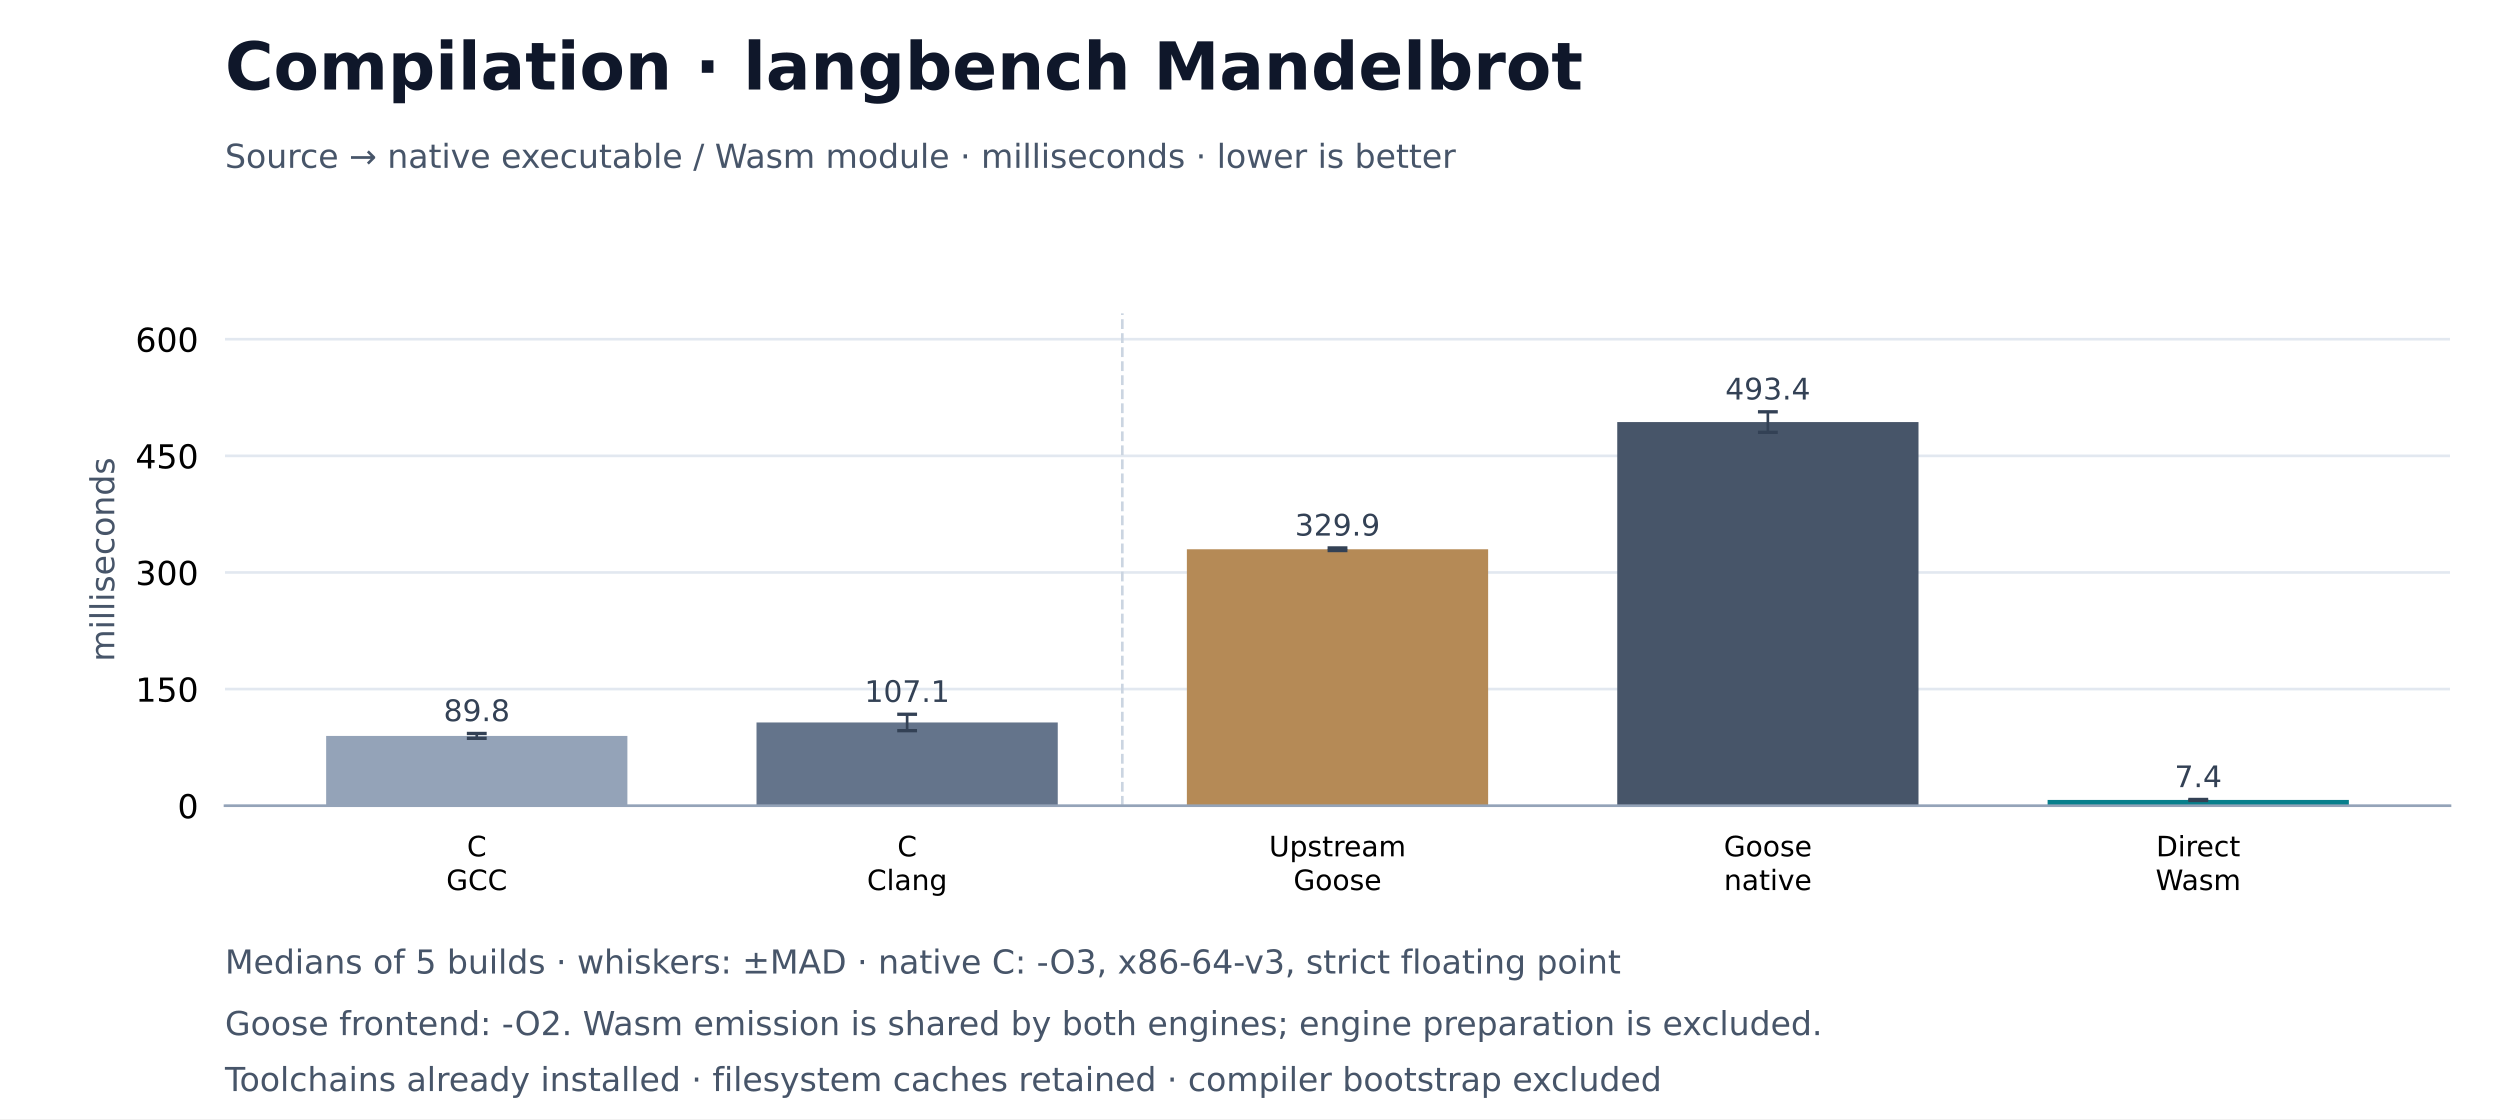
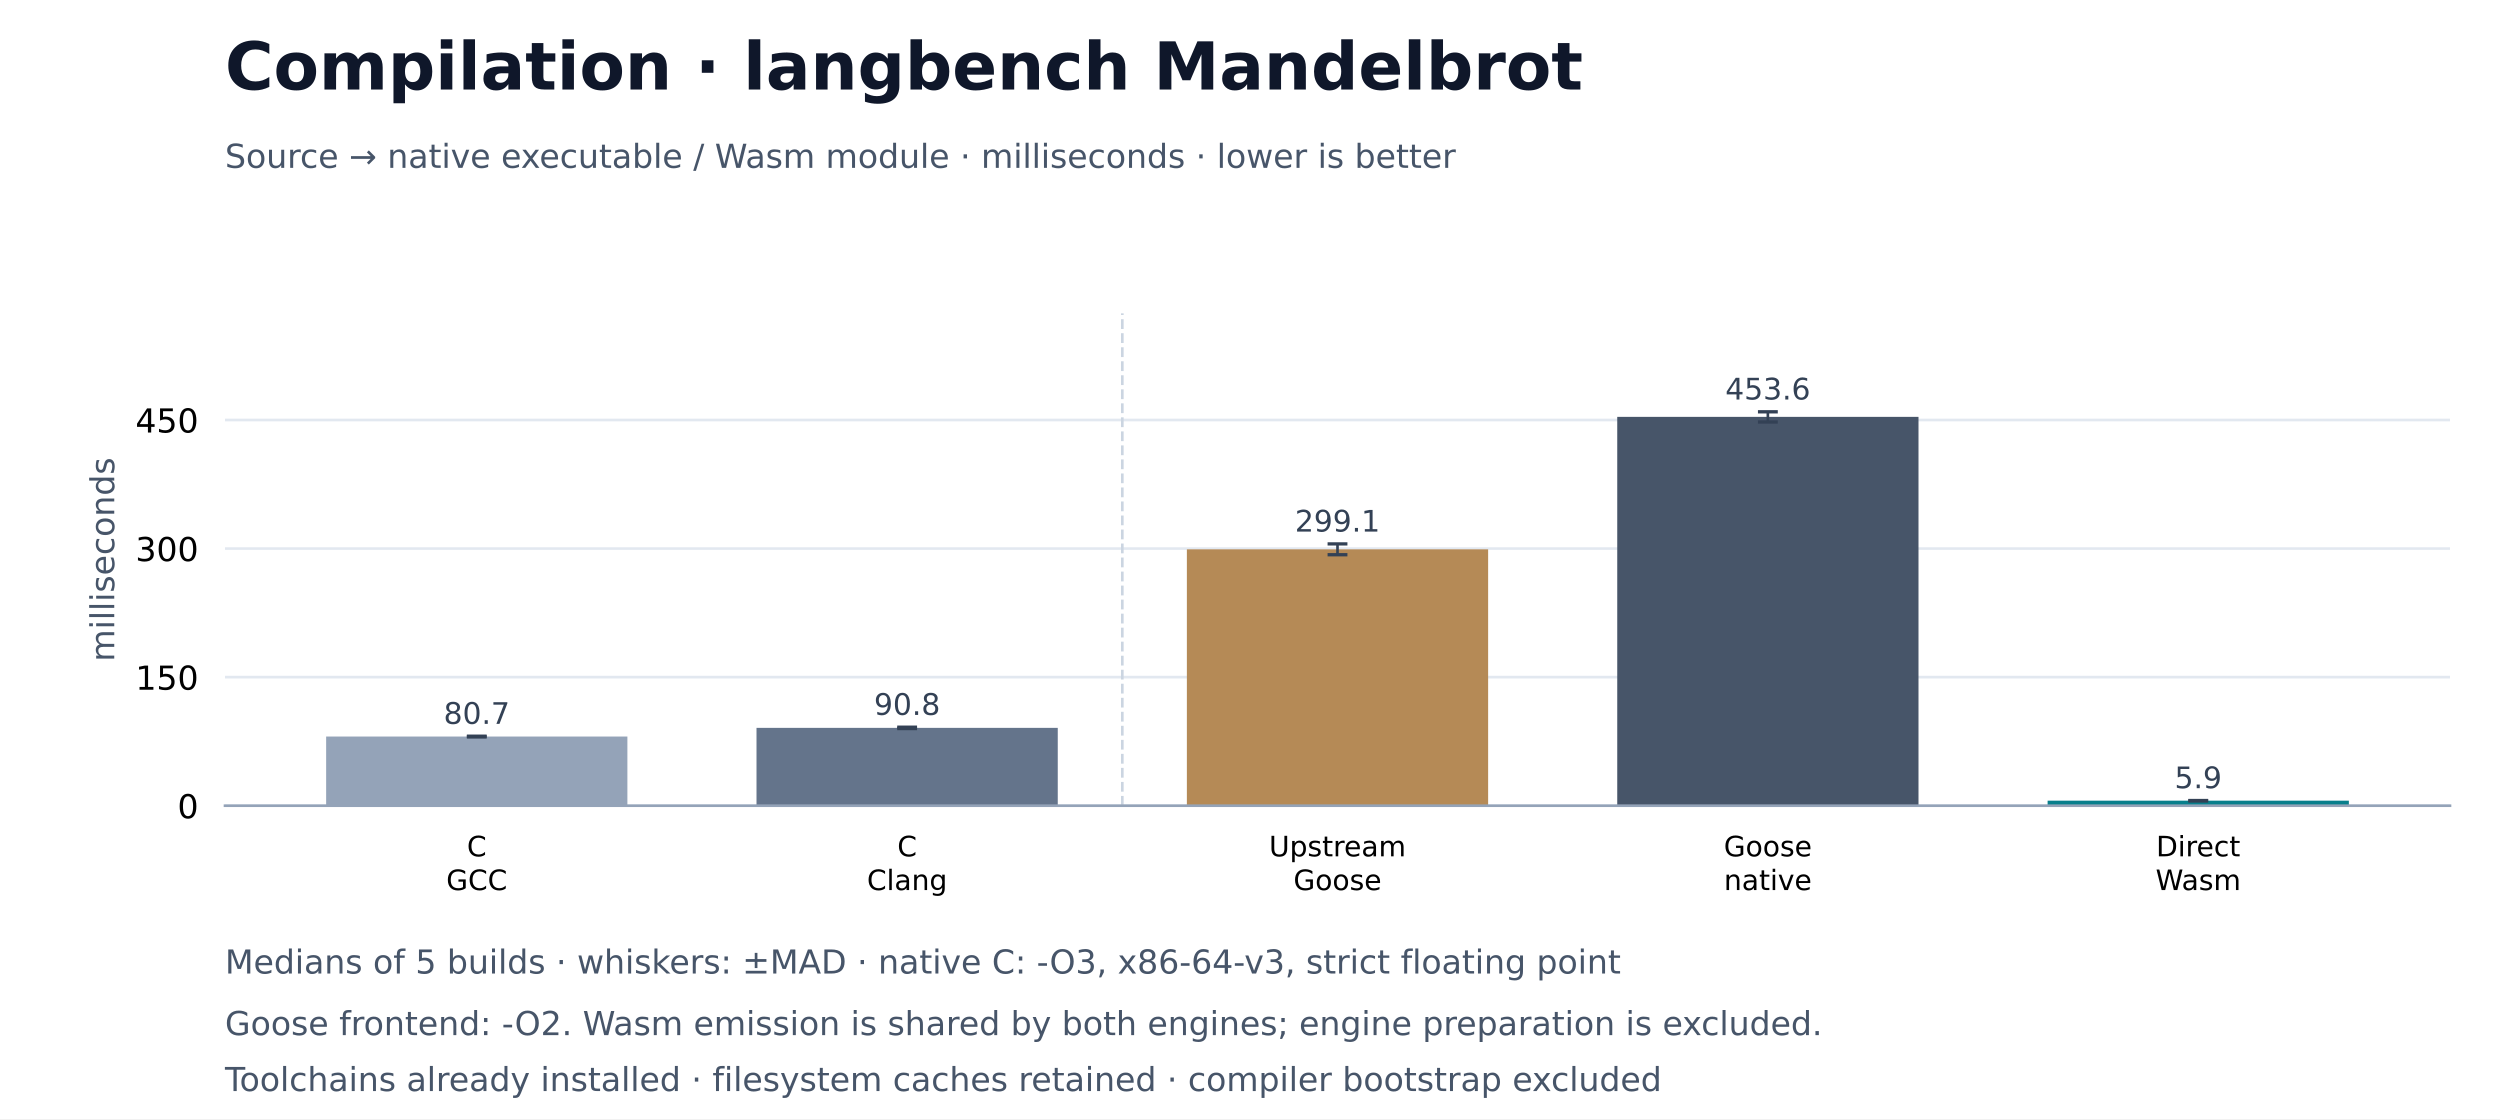
<svg xmlns="http://www.w3.org/2000/svg" xmlns:xlink="http://www.w3.org/1999/xlink" width="756pt" height="338.4pt" viewBox="0 0 756 338.4" version="1.1">
  <defs>
    <style type="text/css">*{stroke-linejoin: round; stroke-linecap: butt}</style>
  </defs>
  <g id="figure_1">
    <g id="patch_1">
      <path d="M 0 338.4 L 756 338.4 L 756 0 L 0 0 z " style="fill: #ffffff" />
    </g>
    <g id="axes_1">
      <g id="patch_2">
        <path d="M 68.04 243.648 L 740.88 243.648 L 740.88 94.752 L 68.04 94.752 z " style="fill: #ffffff" />
      </g>
      <g id="matplotlib.axis_1">
        <g id="xtick_1">
          <g id="line2d_1" />
          <g id="text_1">
            <text style="font-size: 8.5px; font-family: 'DejaVu Sans'" transform="translate(141.206 258.9568)">C</text>
            <text style="font-size: 8.5px; font-family: 'DejaVu Sans'" transform="translate(134.9453 269.1585)">GCC</text>
          </g>
        </g>
        <g id="xtick_2">
          <g id="line2d_2" />
          <g id="text_2">
            <text style="font-size: 8.5px; font-family: 'DejaVu Sans'" transform="translate(271.3492 258.9568)">C</text>
            <text style="font-size: 8.5px; font-family: 'DejaVu Sans'" transform="translate(262.1725 269.1592)">Clang</text>
          </g>
        </g>
        <g id="xtick_3">
          <g id="line2d_3" />
          <g id="text_3">
            <text style="font-size: 8.5px; font-family: 'DejaVu Sans'" transform="translate(383.7585 258.9568)">Upstream</text>
            <text style="font-size: 8.5px; font-family: 'DejaVu Sans'" transform="translate(391.1369 269.1585)">Goose</text>
          </g>
        </g>
        <g id="xtick_4">
          <g id="line2d_4" />
          <g id="text_4">
            <text style="font-size: 8.5px; font-family: 'DejaVu Sans'" transform="translate(521.28 258.9568)">Goose</text>
            <text style="font-size: 8.5px; font-family: 'DejaVu Sans'" transform="translate(521.3279 269.1592)">native</text>
          </g>
        </g>
        <g id="xtick_5">
          <g id="line2d_5" />
          <g id="text_5">
            <text style="font-size: 8.5px; font-family: 'DejaVu Sans'" transform="translate(652.0215 258.9575)">Direct</text>
            <text style="font-size: 8.5px; font-family: 'DejaVu Sans'" transform="translate(651.8575 269.1592)">Wasm</text>
          </g>
        </g>
      </g>
      <g id="matplotlib.axis_2">
        <g id="ytick_1">
          <g id="line2d_6">
            <path d="M 68.04 243.648 L 740.88 243.648 " clip-path="url(#pc4e67d13fe)" style="fill: none; stroke: #e2e8f0; stroke-width: 0.8; stroke-linecap: square" />
          </g>
          <g id="line2d_7" />
          <g id="text_6">
            <text style="font-size: 10px; font-family: 'DejaVu Sans'; text-anchor: end" x="60.04" y="247.447" transform="rotate(-0 60.04 247.4468)">0</text>
          </g>
        </g>
        <g id="ytick_2">
          <g id="line2d_8">
-             <path d="M 68.04 208.381 L 740.88 208.381 " clip-path="url(#pc4e67d13fe)" style="fill: none; stroke: #e2e8f0; stroke-width: 0.8; stroke-linecap: square" />
+             <path d="M 68.04 204.767 L 740.88 204.767 " clip-path="url(#pc4e67d13fe)" style="fill: none; stroke: #e2e8f0; stroke-width: 0.8; stroke-linecap: square" />
          </g>
          <g id="line2d_9" />
          <g id="text_7">
-             <text style="font-size: 10px; font-family: 'DejaVu Sans'; text-anchor: end" x="60.04" y="212.18" transform="rotate(-0 60.04 212.1798)">150</text>
+             <text style="font-size: 10px; font-family: 'DejaVu Sans'; text-anchor: end" x="60.04" y="208.566" transform="rotate(-0 60.04 208.5656)">150</text>
          </g>
        </g>
        <g id="ytick_3">
          <g id="line2d_10">
-             <path d="M 68.04 173.114 L 740.88 173.114 " clip-path="url(#pc4e67d13fe)" style="fill: none; stroke: #e2e8f0; stroke-width: 0.8; stroke-linecap: square" />
+             <path d="M 68.04 165.886 L 740.88 165.886 " clip-path="url(#pc4e67d13fe)" style="fill: none; stroke: #e2e8f0; stroke-width: 0.8; stroke-linecap: square" />
          </g>
          <g id="line2d_11" />
          <g id="text_8">
-             <text style="font-size: 10px; font-family: 'DejaVu Sans'; text-anchor: end" x="60.04" y="176.913" transform="rotate(-0 60.04 176.9127)">300</text>
+             <text style="font-size: 10px; font-family: 'DejaVu Sans'; text-anchor: end" x="60.04" y="169.684" transform="rotate(-0 60.04 169.6844)">300</text>
          </g>
        </g>
        <g id="ytick_4">
          <g id="line2d_12">
-             <path d="M 68.04 137.847 L 740.88 137.847 " clip-path="url(#pc4e67d13fe)" style="fill: none; stroke: #e2e8f0; stroke-width: 0.8; stroke-linecap: square" />
+             <path d="M 68.04 127.004 L 740.88 127.004 " clip-path="url(#pc4e67d13fe)" style="fill: none; stroke: #e2e8f0; stroke-width: 0.8; stroke-linecap: square" />
          </g>
          <g id="line2d_13" />
          <g id="text_9">
-             <text style="font-size: 10px; font-family: 'DejaVu Sans'; text-anchor: end" x="60.04" y="141.646" transform="rotate(-0 60.04 141.6456)">450</text>
+             <text style="font-size: 10px; font-family: 'DejaVu Sans'; text-anchor: end" x="60.04" y="130.803" transform="rotate(-0 60.04 130.8033)">450</text>
          </g>
        </g>
-         <g id="ytick_5">
-           <g id="line2d_14">
-             <path d="M 68.04 102.58 L 740.88 102.58 " clip-path="url(#pc4e67d13fe)" style="fill: none; stroke: #e2e8f0; stroke-width: 0.8; stroke-linecap: square" />
-           </g>
-           <g id="line2d_15" />
-           <g id="text_10">
-             <text style="font-size: 10px; font-family: 'DejaVu Sans'; text-anchor: end" x="60.04" y="106.379" transform="rotate(-0 60.04 106.3785)">600</text>
-           </g>
-         </g>
-         <g id="text_11">
+         <g id="text_10">
          <text style="font-size: 10px; font-family: 'DejaVu Sans'; text-anchor: middle; fill: #475569" x="34.55" y="169.2" transform="rotate(-90 34.55016 169.2)">milliseconds</text>
        </g>
      </g>
      <g id="patch_3">
-         <path d="M 98.624 243.648 L 189.724 243.648 L 189.724 222.54 L 98.624 222.54 z " clip-path="url(#pc4e67d13fe)" style="fill: #94a3b8" />
+         <path d="M 98.624 243.648 L 189.724 243.648 L 189.724 222.736 L 98.624 222.736 z " clip-path="url(#pc4e67d13fe)" style="fill: #94a3b8" />
      </g>
      <g id="patch_4">
-         <path d="M 228.767 243.648 L 319.867 243.648 L 319.867 218.475 L 228.767 218.475 z " clip-path="url(#pc4e67d13fe)" style="fill: #64748b" />
+         <path d="M 228.767 243.648 L 319.867 243.648 L 319.867 220.108 L 228.767 220.108 z " clip-path="url(#pc4e67d13fe)" style="fill: #64748b" />
      </g>
      <g id="patch_5">
-         <path d="M 358.91 243.648 L 450.01 243.648 L 450.01 166.093 L 358.91 166.093 z " clip-path="url(#pc4e67d13fe)" style="fill: #b58a56" />
+         <path d="M 358.91 243.648 L 450.01 243.648 L 450.01 166.115 L 358.91 166.115 z " clip-path="url(#pc4e67d13fe)" style="fill: #b58a56" />
      </g>
      <g id="patch_6">
-         <path d="M 489.053 243.648 L 580.153 243.648 L 580.153 127.635 L 489.053 127.635 z " clip-path="url(#pc4e67d13fe)" style="fill: #475569" />
+         <path d="M 489.053 243.648 L 580.153 243.648 L 580.153 126.07 L 489.053 126.07 z " clip-path="url(#pc4e67d13fe)" style="fill: #475569" />
      </g>
      <g id="patch_7">
-         <path d="M 619.196 243.648 L 710.296 243.648 L 710.296 241.904 L 619.196 241.904 z " clip-path="url(#pc4e67d13fe)" style="fill: #087f8c" />
+         <path d="M 619.196 243.648 L 710.296 243.648 L 710.296 242.13 L 619.196 242.13 z " clip-path="url(#pc4e67d13fe)" style="fill: #087f8c" />
      </g>
      <g id="LineCollection_1">
-         <path d="M 144.174 223.278 L 144.174 221.801 " clip-path="url(#pc4e67d13fe)" style="fill: none; stroke: #334155; stroke-width: 0.8" />
-         <path d="M 274.317 220.958 L 274.317 215.992 " clip-path="url(#pc4e67d13fe)" style="fill: none; stroke: #334155; stroke-width: 0.8" />
-         <path d="M 404.46 166.491 L 404.46 165.694 " clip-path="url(#pc4e67d13fe)" style="fill: none; stroke: #334155; stroke-width: 0.8" />
-         <path d="M 534.603 130.738 L 534.603 124.531 " clip-path="url(#pc4e67d13fe)" style="fill: none; stroke: #334155; stroke-width: 0.8" />
-         <path d="M 664.746 242.056 L 664.746 241.751 " clip-path="url(#pc4e67d13fe)" style="fill: none; stroke: #334155; stroke-width: 0.8" />
+         <path d="M 144.174 222.851 L 144.174 222.621 " clip-path="url(#pc4e67d13fe)" style="fill: none; stroke: #334155; stroke-width: 0.8" />
+         <path d="M 274.317 220.308 L 274.317 219.908 " clip-path="url(#pc4e67d13fe)" style="fill: none; stroke: #334155; stroke-width: 0.8" />
+         <path d="M 404.46 167.751 L 404.46 164.479 " clip-path="url(#pc4e67d13fe)" style="fill: none; stroke: #334155; stroke-width: 0.8" />
+         <path d="M 534.603 127.609 L 534.603 124.531 " clip-path="url(#pc4e67d13fe)" style="fill: none; stroke: #334155; stroke-width: 0.8" />
+         <path d="M 664.746 242.177 L 664.746 242.083 " clip-path="url(#pc4e67d13fe)" style="fill: none; stroke: #334155; stroke-width: 0.8" />
      </g>
-       <g id="line2d_16">
+       <g id="line2d_14">
        <defs>
          <path id="md6abe20cdd" d="M 3 0 L -3 -0 " style="stroke: #334155" />
        </defs>
        <g clip-path="url(#pc4e67d13fe)">
-           <use xlink:href="#md6abe20cdd" x="144.174" y="223.278" style="fill: #1f77b4; stroke: #334155" />
-           <use xlink:href="#md6abe20cdd" x="274.317" y="220.958" style="fill: #1f77b4; stroke: #334155" />
-           <use xlink:href="#md6abe20cdd" x="404.46" y="166.491" style="fill: #1f77b4; stroke: #334155" />
-           <use xlink:href="#md6abe20cdd" x="534.603" y="130.738" style="fill: #1f77b4; stroke: #334155" />
-           <use xlink:href="#md6abe20cdd" x="664.746" y="242.056" style="fill: #1f77b4; stroke: #334155" />
+           <use xlink:href="#md6abe20cdd" x="144.174" y="222.851" style="fill: #1f77b4; stroke: #334155" />
+           <use xlink:href="#md6abe20cdd" x="274.317" y="220.308" style="fill: #1f77b4; stroke: #334155" />
+           <use xlink:href="#md6abe20cdd" x="404.46" y="167.751" style="fill: #1f77b4; stroke: #334155" />
+           <use xlink:href="#md6abe20cdd" x="534.603" y="127.609" style="fill: #1f77b4; stroke: #334155" />
+           <use xlink:href="#md6abe20cdd" x="664.746" y="242.177" style="fill: #1f77b4; stroke: #334155" />
        </g>
      </g>
-       <g id="line2d_17">
+       <g id="line2d_15">
        <g clip-path="url(#pc4e67d13fe)">
-           <use xlink:href="#md6abe20cdd" x="144.174" y="221.801" style="fill: #1f77b4; stroke: #334155" />
-           <use xlink:href="#md6abe20cdd" x="274.317" y="215.992" style="fill: #1f77b4; stroke: #334155" />
-           <use xlink:href="#md6abe20cdd" x="404.46" y="165.694" style="fill: #1f77b4; stroke: #334155" />
+           <use xlink:href="#md6abe20cdd" x="144.174" y="222.621" style="fill: #1f77b4; stroke: #334155" />
+           <use xlink:href="#md6abe20cdd" x="274.317" y="219.908" style="fill: #1f77b4; stroke: #334155" />
+           <use xlink:href="#md6abe20cdd" x="404.46" y="164.479" style="fill: #1f77b4; stroke: #334155" />
          <use xlink:href="#md6abe20cdd" x="534.603" y="124.531" style="fill: #1f77b4; stroke: #334155" />
-           <use xlink:href="#md6abe20cdd" x="664.746" y="241.751" style="fill: #1f77b4; stroke: #334155" />
+           <use xlink:href="#md6abe20cdd" x="664.746" y="242.083" style="fill: #1f77b4; stroke: #334155" />
        </g>
      </g>
-       <g id="line2d_18">
+       <g id="line2d_16">
        <path d="M 339.388 243.648 L 339.388 94.752 " clip-path="url(#pc4e67d13fe)" style="fill: none; stroke-dasharray: 2.96,1.28; stroke-dashoffset: 0; stroke: #cbd5e1; stroke-width: 0.8" />
      </g>
      <g id="patch_8">
        <path d="M 68.04 243.648 L 740.88 243.648 " style="fill: none; stroke: #94a3b8; stroke-width: 0.8; stroke-linejoin: miter; stroke-linecap: square" />
      </g>
+       <g id="text_11">
+         <text style="font-size: 9px; font-family: 'DejaVu Sans'; text-anchor: middle; fill: #334155" x="144.174" y="218.898" transform="rotate(-0 144.1737 218.8982)">80.7</text>
+       </g>
      <g id="text_12">
-         <text style="font-size: 9px; font-family: 'DejaVu Sans'; text-anchor: middle; fill: #334155" x="144.174" y="218.079" transform="rotate(-0 144.1737 218.0789)">89.8</text>
+         <text style="font-size: 9px; font-family: 'DejaVu Sans'; text-anchor: middle; fill: #334155" x="274.317" y="216.186" transform="rotate(-0 274.3169 216.186)">90.8</text>
      </g>
      <g id="text_13">
-         <text style="font-size: 9px; font-family: 'DejaVu Sans'; text-anchor: middle; fill: #334155" x="274.317" y="212.27" transform="rotate(-0 274.3169 212.2699)">107.1</text>
+         <text style="font-size: 9px; font-family: 'DejaVu Sans'; text-anchor: middle; fill: #334155" x="404.46" y="160.756" transform="rotate(-0 404.46 160.7562)">299.1</text>
      </g>
      <g id="text_14">
-         <text style="font-size: 9px; font-family: 'DejaVu Sans'; text-anchor: middle; fill: #334155" x="404.46" y="161.972" transform="rotate(-0 404.46 161.9717)">329.9</text>
+         <text style="font-size: 9px; font-family: 'DejaVu Sans'; text-anchor: middle; fill: #334155" x="534.603" y="120.809" transform="rotate(-0 534.6031 120.8088)">453.6</text>
      </g>
      <g id="text_15">
-         <text style="font-size: 9px; font-family: 'DejaVu Sans'; text-anchor: middle; fill: #334155" x="534.603" y="120.809" transform="rotate(-0 534.6031 120.8088)">493.4</text>
-       </g>
-       <g id="text_16">
-         <text style="font-size: 9px; font-family: 'DejaVu Sans'; text-anchor: middle; fill: #334155" x="664.746" y="238.029" transform="rotate(-0 664.7463 238.029)">7.4</text>
+         <text style="font-size: 9px; font-family: 'DejaVu Sans'; text-anchor: middle; fill: #334155" x="664.746" y="238.36" transform="rotate(-0 664.7463 238.3604)">5.9</text>
      </g>
    </g>
-     <g id="text_17">
+     <g id="text_16">
      <text style="font-weight: 700; font-size: 20px; font-family: 'DejaVu Sans'; text-anchor: start; fill: #0f172a" x="68.04" y="27.072" transform="rotate(-0 68.04 27.072)">Compilation · langbench Mandelbrot</text>
    </g>
-     <g id="text_18">
+     <g id="text_17">
      <text style="font-size: 10px; font-family: 'DejaVu Sans'; text-anchor: start; fill: #475569" x="68.04" y="50.76" transform="rotate(-0 68.04 50.76)">Source → native executable / Wasm module · milliseconds · lower is better</text>
    </g>
-     <g id="text_19">
+     <g id="text_18">
      <text style="font-size: 10px; font-family: 'DejaVu Sans'; text-anchor: start; fill: #475569" x="68.04" y="294.408" transform="rotate(-0 68.04 294.408)">Medians of 5 builds · whiskers: ±MAD · native C: -O3, x86-64-v3, strict floating point</text>
    </g>
-     <g id="text_20">
+     <g id="text_19">
      <text style="font-size: 10px; font-family: 'DejaVu Sans'; text-anchor: start; fill: #475569" x="68.04" y="313.02" transform="rotate(-0 68.04 313.02)">Goose frontend: -O2. Wasm emission is shared by both engines; engine preparation is excluded.</text>
    </g>
-     <g id="text_21">
+     <g id="text_20">
      <text style="font-size: 10px; font-family: 'DejaVu Sans'; text-anchor: start; fill: #475569" x="68.04" y="329.94" transform="rotate(-0 68.04 329.94)">Toolchains already installed · filesystem caches retained · compiler bootstrap excluded</text>
    </g>
  </g>
  <defs>
    <clipPath id="pc4e67d13fe">
      <rect x="68.04" y="94.752" width="672.84" height="148.896" />
    </clipPath>
  </defs>
</svg>
